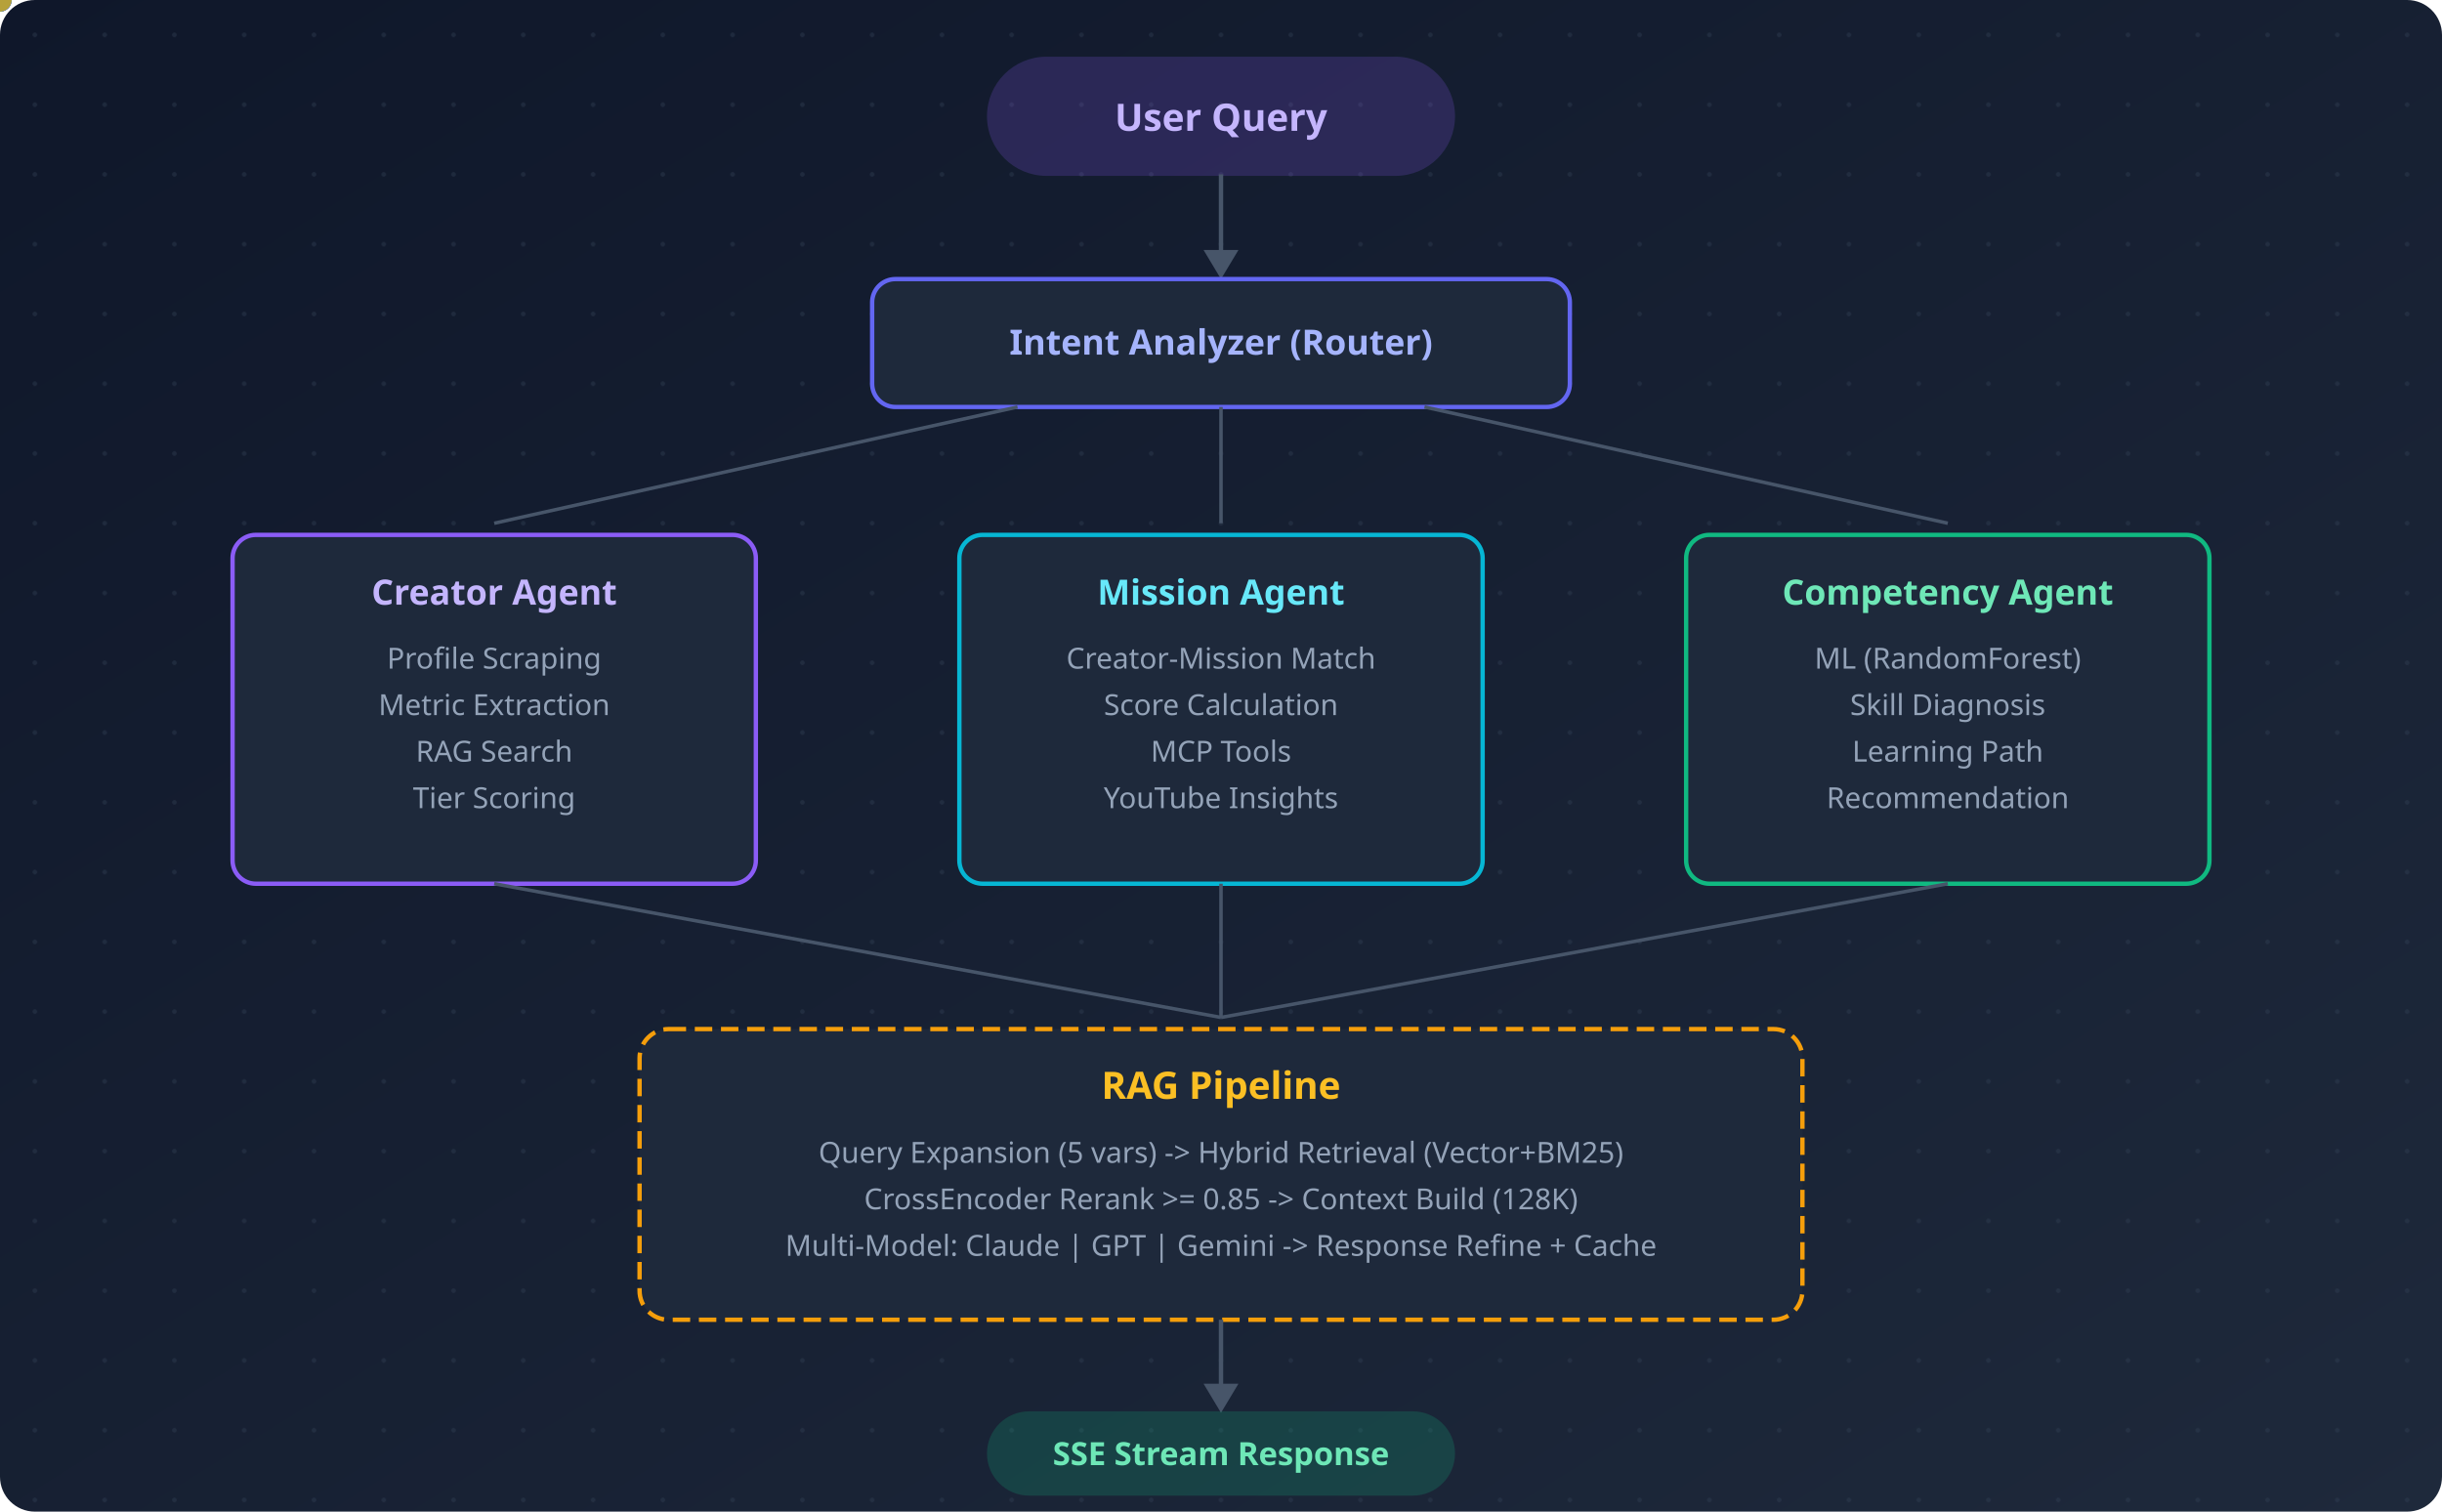
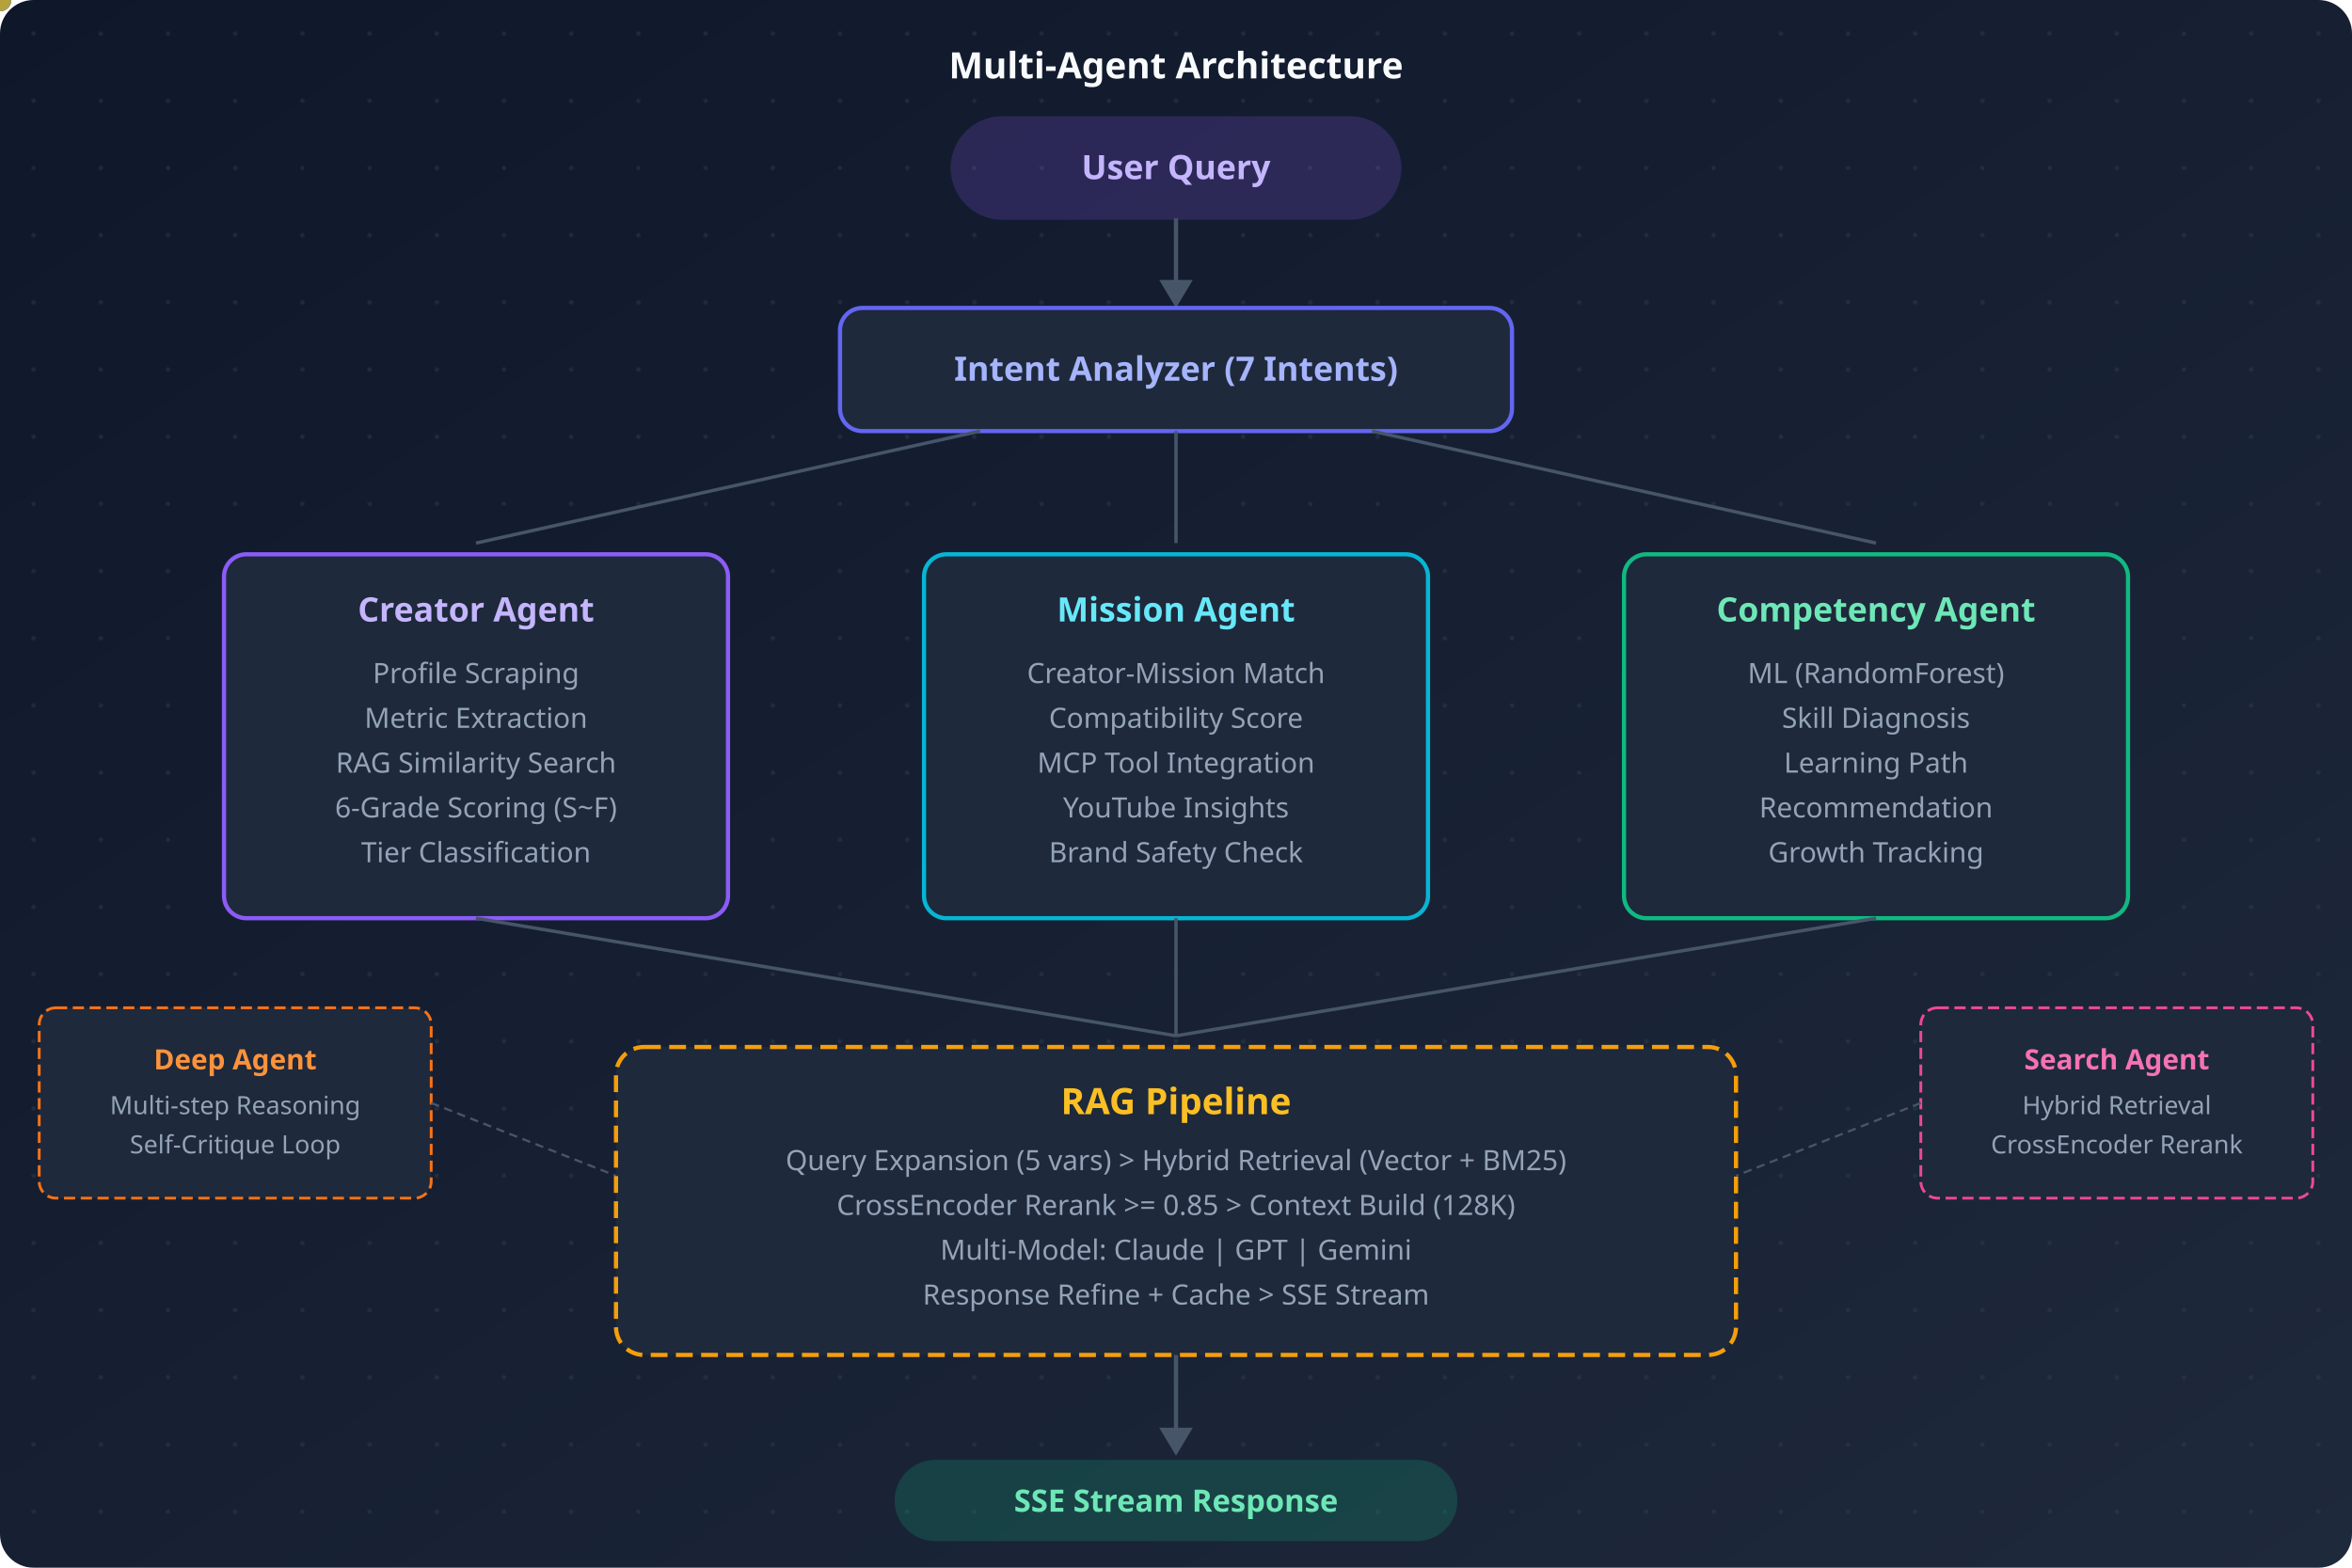
- <svg xmlns="http://www.w3.org/2000/svg" width="840" height="520" viewBox="0 0 840 520">
+ <svg xmlns="http://www.w3.org/2000/svg" width="840" height="560" viewBox="0 0 840 560">
  <defs>
    <linearGradient id="abg" x1="0%" y1="0%" x2="100%" y2="100%">
      <stop offset="0%" stop-color="#0f172a" />
      <stop offset="100%" stop-color="#1e293b" />
    </linearGradient>
    <pattern id="agrid" width="24" height="24" patternUnits="userSpaceOnUse">
      <circle cx="12" cy="12" r="0.8" fill="#334155" opacity="0.4" />
    </pattern>
-     <circle id="dot" r="4" fill="#8b5cf6" />
  </defs>
-   <rect width="840" height="520" rx="12" fill="url(#abg)" />
-   <rect width="840" height="520" rx="12" fill="url(#agrid)" />
-   <rect x="340" y="20" width="160" height="40" rx="20" fill="#8b5cf6" opacity="0.2" stroke="#8b5cf6" stroke-width="1" />
-   <text x="420" y="45" text-anchor="middle" font-family="system-ui,sans-serif" font-size="13" font-weight="600" fill="#c4b5fd">User Query</text>
-   <line x1="420" y1="60" x2="420" y2="90" stroke="#475569" stroke-width="1.5" />
-   <polygon points="414,86 420,96 426,86" fill="#475569" />
+   <rect width="840" height="560" rx="12" fill="url(#abg)" />
+   <rect width="840" height="560" rx="12" fill="url(#agrid)" />
+   <text x="420" y="28" text-anchor="middle" font-family="system-ui,sans-serif" font-size="13" font-weight="700" fill="#f8fafc">Multi-Agent Architecture</text>
+   <rect x="340" y="42" width="160" height="36" rx="18" fill="#8b5cf6" opacity="0.2" stroke="#8b5cf6" stroke-width="1" />
+   <text x="420" y="64" text-anchor="middle" font-family="system-ui,sans-serif" font-size="12" font-weight="600" fill="#c4b5fd">User Query</text>
+   <line x1="420" y1="78" x2="420" y2="104" stroke="#475569" stroke-width="1.5" />
+   <polygon points="414,100 420,110 426,100" fill="#475569" />
  <circle r="4" fill="#8b5cf6" opacity="0.8">
-     <animateMotion dur="2s" repeatCount="indefinite" path="M420,60 L420,90" />
+     <animateMotion dur="2s" repeatCount="indefinite" path="M420,78 L420,104" />
  </circle>
-   <rect x="300" y="96" width="240" height="44" rx="8" fill="#1e293b" stroke="#6366f1" stroke-width="1.5" />
-   <text x="420" y="122" text-anchor="middle" font-family="system-ui,sans-serif" font-size="12" font-weight="600" fill="#a5b4fc">Intent Analyzer (Router)</text>
-   <line x1="350" y1="140" x2="170" y2="180" stroke="#475569" stroke-width="1.2" />
-   <line x1="420" y1="140" x2="420" y2="180" stroke="#475569" stroke-width="1.2" />
-   <line x1="490" y1="140" x2="670" y2="180" stroke="#475569" stroke-width="1.2" />
+   <rect x="300" y="110" width="240" height="44" rx="8" fill="#1e293b" stroke="#6366f1" stroke-width="1.5" />
+   <text x="420" y="136" text-anchor="middle" font-family="system-ui,sans-serif" font-size="12" font-weight="600" fill="#a5b4fc">Intent Analyzer (7 Intents)</text>
+   <line x1="350" y1="154" x2="170" y2="194" stroke="#475569" stroke-width="1.2" />
+   <line x1="420" y1="154" x2="420" y2="194" stroke="#475569" stroke-width="1.2" />
+   <line x1="490" y1="154" x2="670" y2="194" stroke="#475569" stroke-width="1.2" />
  <circle r="4" fill="#8b5cf6" opacity="0.7">
-     <animateMotion dur="1.8s" repeatCount="indefinite" path="M350,140 L170,180" />
+     <animateMotion dur="1.8s" repeatCount="indefinite" path="M350,154 L170,194" />
  </circle>
  <circle r="4" fill="#6366f1" opacity="0.7">
-     <animateMotion dur="1.8s" begin="0.6s" repeatCount="indefinite" path="M420,140 L420,180" />
+     <animateMotion dur="1.8s" begin="0.6s" repeatCount="indefinite" path="M420,154 L420,194" />
  </circle>
  <circle r="4" fill="#8b5cf6" opacity="0.7">
-     <animateMotion dur="1.8s" begin="1.2s" repeatCount="indefinite" path="M490,140 L670,180" />
+     <animateMotion dur="1.8s" begin="1.2s" repeatCount="indefinite" path="M490,154 L670,194" />
  </circle>
-   <rect x="80" y="184" width="180" height="120" rx="8" fill="#1e293b" stroke="#8b5cf6" stroke-width="1.5">
+   <rect x="80" y="198" width="180" height="130" rx="8" fill="#1e293b" stroke="#8b5cf6" stroke-width="1.5">
    <animate attributeName="stroke-opacity" values="0.6;1;0.6" dur="3s" repeatCount="indefinite" />
  </rect>
-   <text x="170" y="208" text-anchor="middle" font-family="system-ui,sans-serif" font-size="12" font-weight="700" fill="#c4b5fd">Creator Agent</text>
-   <text x="170" y="230" text-anchor="middle" font-family="system-ui,sans-serif" font-size="10" fill="#94a3b8">Profile Scraping</text>
-   <text x="170" y="246" text-anchor="middle" font-family="system-ui,sans-serif" font-size="10" fill="#94a3b8">Metric Extraction</text>
-   <text x="170" y="262" text-anchor="middle" font-family="system-ui,sans-serif" font-size="10" fill="#94a3b8">RAG Search</text>
-   <text x="170" y="278" text-anchor="middle" font-family="system-ui,sans-serif" font-size="10" fill="#94a3b8">Tier Scoring</text>
-   <rect x="330" y="184" width="180" height="120" rx="8" fill="#1e293b" stroke="#06b6d4" stroke-width="1.5">
+   <text x="170" y="222" text-anchor="middle" font-family="system-ui,sans-serif" font-size="12" font-weight="700" fill="#c4b5fd">Creator Agent</text>
+   <text x="170" y="244" text-anchor="middle" font-family="system-ui,sans-serif" font-size="10" fill="#94a3b8">Profile Scraping</text>
+   <text x="170" y="260" text-anchor="middle" font-family="system-ui,sans-serif" font-size="10" fill="#94a3b8">Metric Extraction</text>
+   <text x="170" y="276" text-anchor="middle" font-family="system-ui,sans-serif" font-size="10" fill="#94a3b8">RAG Similarity Search</text>
+   <text x="170" y="292" text-anchor="middle" font-family="system-ui,sans-serif" font-size="10" fill="#94a3b8">6-Grade Scoring (S~F)</text>
+   <text x="170" y="308" text-anchor="middle" font-family="system-ui,sans-serif" font-size="10" fill="#94a3b8">Tier Classification</text>
+   <rect x="330" y="198" width="180" height="130" rx="8" fill="#1e293b" stroke="#06b6d4" stroke-width="1.5">
    <animate attributeName="stroke-opacity" values="0.6;1;0.6" dur="3s" begin="1s" repeatCount="indefinite" />
  </rect>
-   <text x="420" y="208" text-anchor="middle" font-family="system-ui,sans-serif" font-size="12" font-weight="700" fill="#67e8f9">Mission Agent</text>
-   <text x="420" y="230" text-anchor="middle" font-family="system-ui,sans-serif" font-size="10" fill="#94a3b8">Creator-Mission Match</text>
-   <text x="420" y="246" text-anchor="middle" font-family="system-ui,sans-serif" font-size="10" fill="#94a3b8">Score Calculation</text>
-   <text x="420" y="262" text-anchor="middle" font-family="system-ui,sans-serif" font-size="10" fill="#94a3b8">MCP Tools</text>
-   <text x="420" y="278" text-anchor="middle" font-family="system-ui,sans-serif" font-size="10" fill="#94a3b8">YouTube Insights</text>
-   <rect x="580" y="184" width="180" height="120" rx="8" fill="#1e293b" stroke="#10b981" stroke-width="1.5">
+   <text x="420" y="222" text-anchor="middle" font-family="system-ui,sans-serif" font-size="12" font-weight="700" fill="#67e8f9">Mission Agent</text>
+   <text x="420" y="244" text-anchor="middle" font-family="system-ui,sans-serif" font-size="10" fill="#94a3b8">Creator-Mission Match</text>
+   <text x="420" y="260" text-anchor="middle" font-family="system-ui,sans-serif" font-size="10" fill="#94a3b8">Compatibility Score</text>
+   <text x="420" y="276" text-anchor="middle" font-family="system-ui,sans-serif" font-size="10" fill="#94a3b8">MCP Tool Integration</text>
+   <text x="420" y="292" text-anchor="middle" font-family="system-ui,sans-serif" font-size="10" fill="#94a3b8">YouTube Insights</text>
+   <text x="420" y="308" text-anchor="middle" font-family="system-ui,sans-serif" font-size="10" fill="#94a3b8">Brand Safety Check</text>
+   <rect x="580" y="198" width="180" height="130" rx="8" fill="#1e293b" stroke="#10b981" stroke-width="1.5">
    <animate attributeName="stroke-opacity" values="0.6;1;0.6" dur="3s" begin="2s" repeatCount="indefinite" />
  </rect>
-   <text x="670" y="208" text-anchor="middle" font-family="system-ui,sans-serif" font-size="12" font-weight="700" fill="#6ee7b7">Competency Agent</text>
-   <text x="670" y="230" text-anchor="middle" font-family="system-ui,sans-serif" font-size="10" fill="#94a3b8">ML (RandomForest)</text>
-   <text x="670" y="246" text-anchor="middle" font-family="system-ui,sans-serif" font-size="10" fill="#94a3b8">Skill Diagnosis</text>
-   <text x="670" y="262" text-anchor="middle" font-family="system-ui,sans-serif" font-size="10" fill="#94a3b8">Learning Path</text>
-   <text x="670" y="278" text-anchor="middle" font-family="system-ui,sans-serif" font-size="10" fill="#94a3b8">Recommendation</text>
-   <line x1="170" y1="304" x2="420" y2="350" stroke="#475569" stroke-width="1.2" />
-   <line x1="420" y1="304" x2="420" y2="350" stroke="#475569" stroke-width="1.2" />
-   <line x1="670" y1="304" x2="420" y2="350" stroke="#475569" stroke-width="1.2" />
+   <text x="670" y="222" text-anchor="middle" font-family="system-ui,sans-serif" font-size="12" font-weight="700" fill="#6ee7b7">Competency Agent</text>
+   <text x="670" y="244" text-anchor="middle" font-family="system-ui,sans-serif" font-size="10" fill="#94a3b8">ML (RandomForest)</text>
+   <text x="670" y="260" text-anchor="middle" font-family="system-ui,sans-serif" font-size="10" fill="#94a3b8">Skill Diagnosis</text>
+   <text x="670" y="276" text-anchor="middle" font-family="system-ui,sans-serif" font-size="10" fill="#94a3b8">Learning Path</text>
+   <text x="670" y="292" text-anchor="middle" font-family="system-ui,sans-serif" font-size="10" fill="#94a3b8">Recommendation</text>
+   <text x="670" y="308" text-anchor="middle" font-family="system-ui,sans-serif" font-size="10" fill="#94a3b8">Growth Tracking</text>
+   <rect x="14" y="360" width="140" height="68" rx="6" fill="#1e293b" stroke="#f97316" stroke-width="1" stroke-dasharray="4 2" />
+   <text x="84" y="382" text-anchor="middle" font-family="system-ui,sans-serif" font-size="10" font-weight="600" fill="#fb923c">Deep Agent</text>
+   <text x="84" y="398" text-anchor="middle" font-family="system-ui,sans-serif" font-size="9" fill="#94a3b8">Multi-step Reasoning</text>
+   <text x="84" y="412" text-anchor="middle" font-family="system-ui,sans-serif" font-size="9" fill="#94a3b8">Self-Critique Loop</text>
+   <rect x="686" y="360" width="140" height="68" rx="6" fill="#1e293b" stroke="#ec4899" stroke-width="1" stroke-dasharray="4 2" />
+   <text x="756" y="382" text-anchor="middle" font-family="system-ui,sans-serif" font-size="10" font-weight="600" fill="#f472b6">Search Agent</text>
+   <text x="756" y="398" text-anchor="middle" font-family="system-ui,sans-serif" font-size="9" fill="#94a3b8">Hybrid Retrieval</text>
+   <text x="756" y="412" text-anchor="middle" font-family="system-ui,sans-serif" font-size="9" fill="#94a3b8">CrossEncoder Rerank</text>
+   <line x1="170" y1="328" x2="420" y2="370" stroke="#475569" stroke-width="1.2" />
+   <line x1="420" y1="328" x2="420" y2="370" stroke="#475569" stroke-width="1.2" />
+   <line x1="670" y1="328" x2="420" y2="370" stroke="#475569" stroke-width="1.2" />
  <circle r="4" fill="#8b5cf6" opacity="0.6">
-     <animateMotion dur="2s" repeatCount="indefinite" path="M170,304 L420,350" />
+     <animateMotion dur="2s" repeatCount="indefinite" path="M170,328 L420,370" />
  </circle>
  <circle r="4" fill="#06b6d4" opacity="0.6">
-     <animateMotion dur="2s" begin="0.7s" repeatCount="indefinite" path="M420,304 L420,350" />
+     <animateMotion dur="2s" begin="0.7s" repeatCount="indefinite" path="M420,328 L420,370" />
  </circle>
  <circle r="4" fill="#10b981" opacity="0.6">
-     <animateMotion dur="2s" begin="1.4s" repeatCount="indefinite" path="M670,304 L420,350" />
+     <animateMotion dur="2s" begin="1.4s" repeatCount="indefinite" path="M670,328 L420,370" />
  </circle>
-   <rect x="220" y="354" width="400" height="100" rx="10" fill="#1e293b" stroke="#f59e0b" stroke-width="1.5" stroke-dasharray="6 3">
+   <line x1="154" y1="394" x2="220" y2="420" stroke="#475569" stroke-width="0.8" stroke-dasharray="3 2" />
+   <line x1="686" y1="394" x2="620" y2="420" stroke="#475569" stroke-width="0.8" stroke-dasharray="3 2" />
+   <rect x="220" y="374" width="400" height="110" rx="10" fill="#1e293b" stroke="#f59e0b" stroke-width="1.5" stroke-dasharray="6 3">
    <animate attributeName="stroke-dashoffset" values="0;18" dur="3s" repeatCount="indefinite" />
  </rect>
-   <text x="420" y="378" text-anchor="middle" font-family="system-ui,sans-serif" font-size="13" font-weight="700" fill="#fbbf24">RAG Pipeline</text>
-   <text x="420" y="400" text-anchor="middle" font-family="system-ui,sans-serif" font-size="10" fill="#94a3b8">Query Expansion (5 vars) -&gt; Hybrid Retrieval (Vector+BM25)</text>
-   <text x="420" y="416" text-anchor="middle" font-family="system-ui,sans-serif" font-size="10" fill="#94a3b8">CrossEncoder Rerank &gt;= 0.85 -&gt; Context Build (128K)</text>
-   <text x="420" y="432" text-anchor="middle" font-family="system-ui,sans-serif" font-size="10" fill="#94a3b8">Multi-Model: Claude | GPT | Gemini -&gt; Response Refine + Cache</text>
-   <line x1="420" y1="454" x2="420" y2="480" stroke="#475569" stroke-width="1.5" />
-   <polygon points="414,476 420,486 426,476" fill="#475569" />
+   <text x="420" y="398" text-anchor="middle" font-family="system-ui,sans-serif" font-size="13" font-weight="700" fill="#fbbf24">RAG Pipeline</text>
+   <text x="420" y="418" text-anchor="middle" font-family="system-ui,sans-serif" font-size="10" fill="#94a3b8">Query Expansion (5 vars) &gt; Hybrid Retrieval (Vector + BM25)</text>
+   <text x="420" y="434" text-anchor="middle" font-family="system-ui,sans-serif" font-size="10" fill="#94a3b8">CrossEncoder Rerank &gt;= 0.85 &gt; Context Build (128K)</text>
+   <text x="420" y="450" text-anchor="middle" font-family="system-ui,sans-serif" font-size="10" fill="#94a3b8">Multi-Model: Claude | GPT | Gemini</text>
+   <text x="420" y="466" text-anchor="middle" font-family="system-ui,sans-serif" font-size="10" fill="#94a3b8">Response Refine + Cache &gt; SSE Stream</text>
+   <line x1="420" y1="484" x2="420" y2="514" stroke="#475569" stroke-width="1.5" />
+   <polygon points="414,510 420,520 426,510" fill="#475569" />
  <circle r="4" fill="#f59e0b" opacity="0.7">
-     <animateMotion dur="1.5s" repeatCount="indefinite" path="M420,454 L420,486" />
+     <animateMotion dur="1.5s" repeatCount="indefinite" path="M420,484 L420,514" />
  </circle>
-   <rect x="340" y="486" width="160" height="28" rx="14" fill="#10b981" opacity="0.2" stroke="#10b981" stroke-width="1" />
-   <text x="420" y="504" text-anchor="middle" font-family="system-ui,sans-serif" font-size="11" font-weight="600" fill="#6ee7b7">SSE Stream Response</text>
+   <rect x="320" y="522" width="200" height="28" rx="14" fill="#10b981" opacity="0.2" stroke="#10b981" stroke-width="1" />
+   <text x="420" y="540" text-anchor="middle" font-family="system-ui,sans-serif" font-size="11" font-weight="600" fill="#6ee7b7">SSE Stream Response</text>
</svg>
